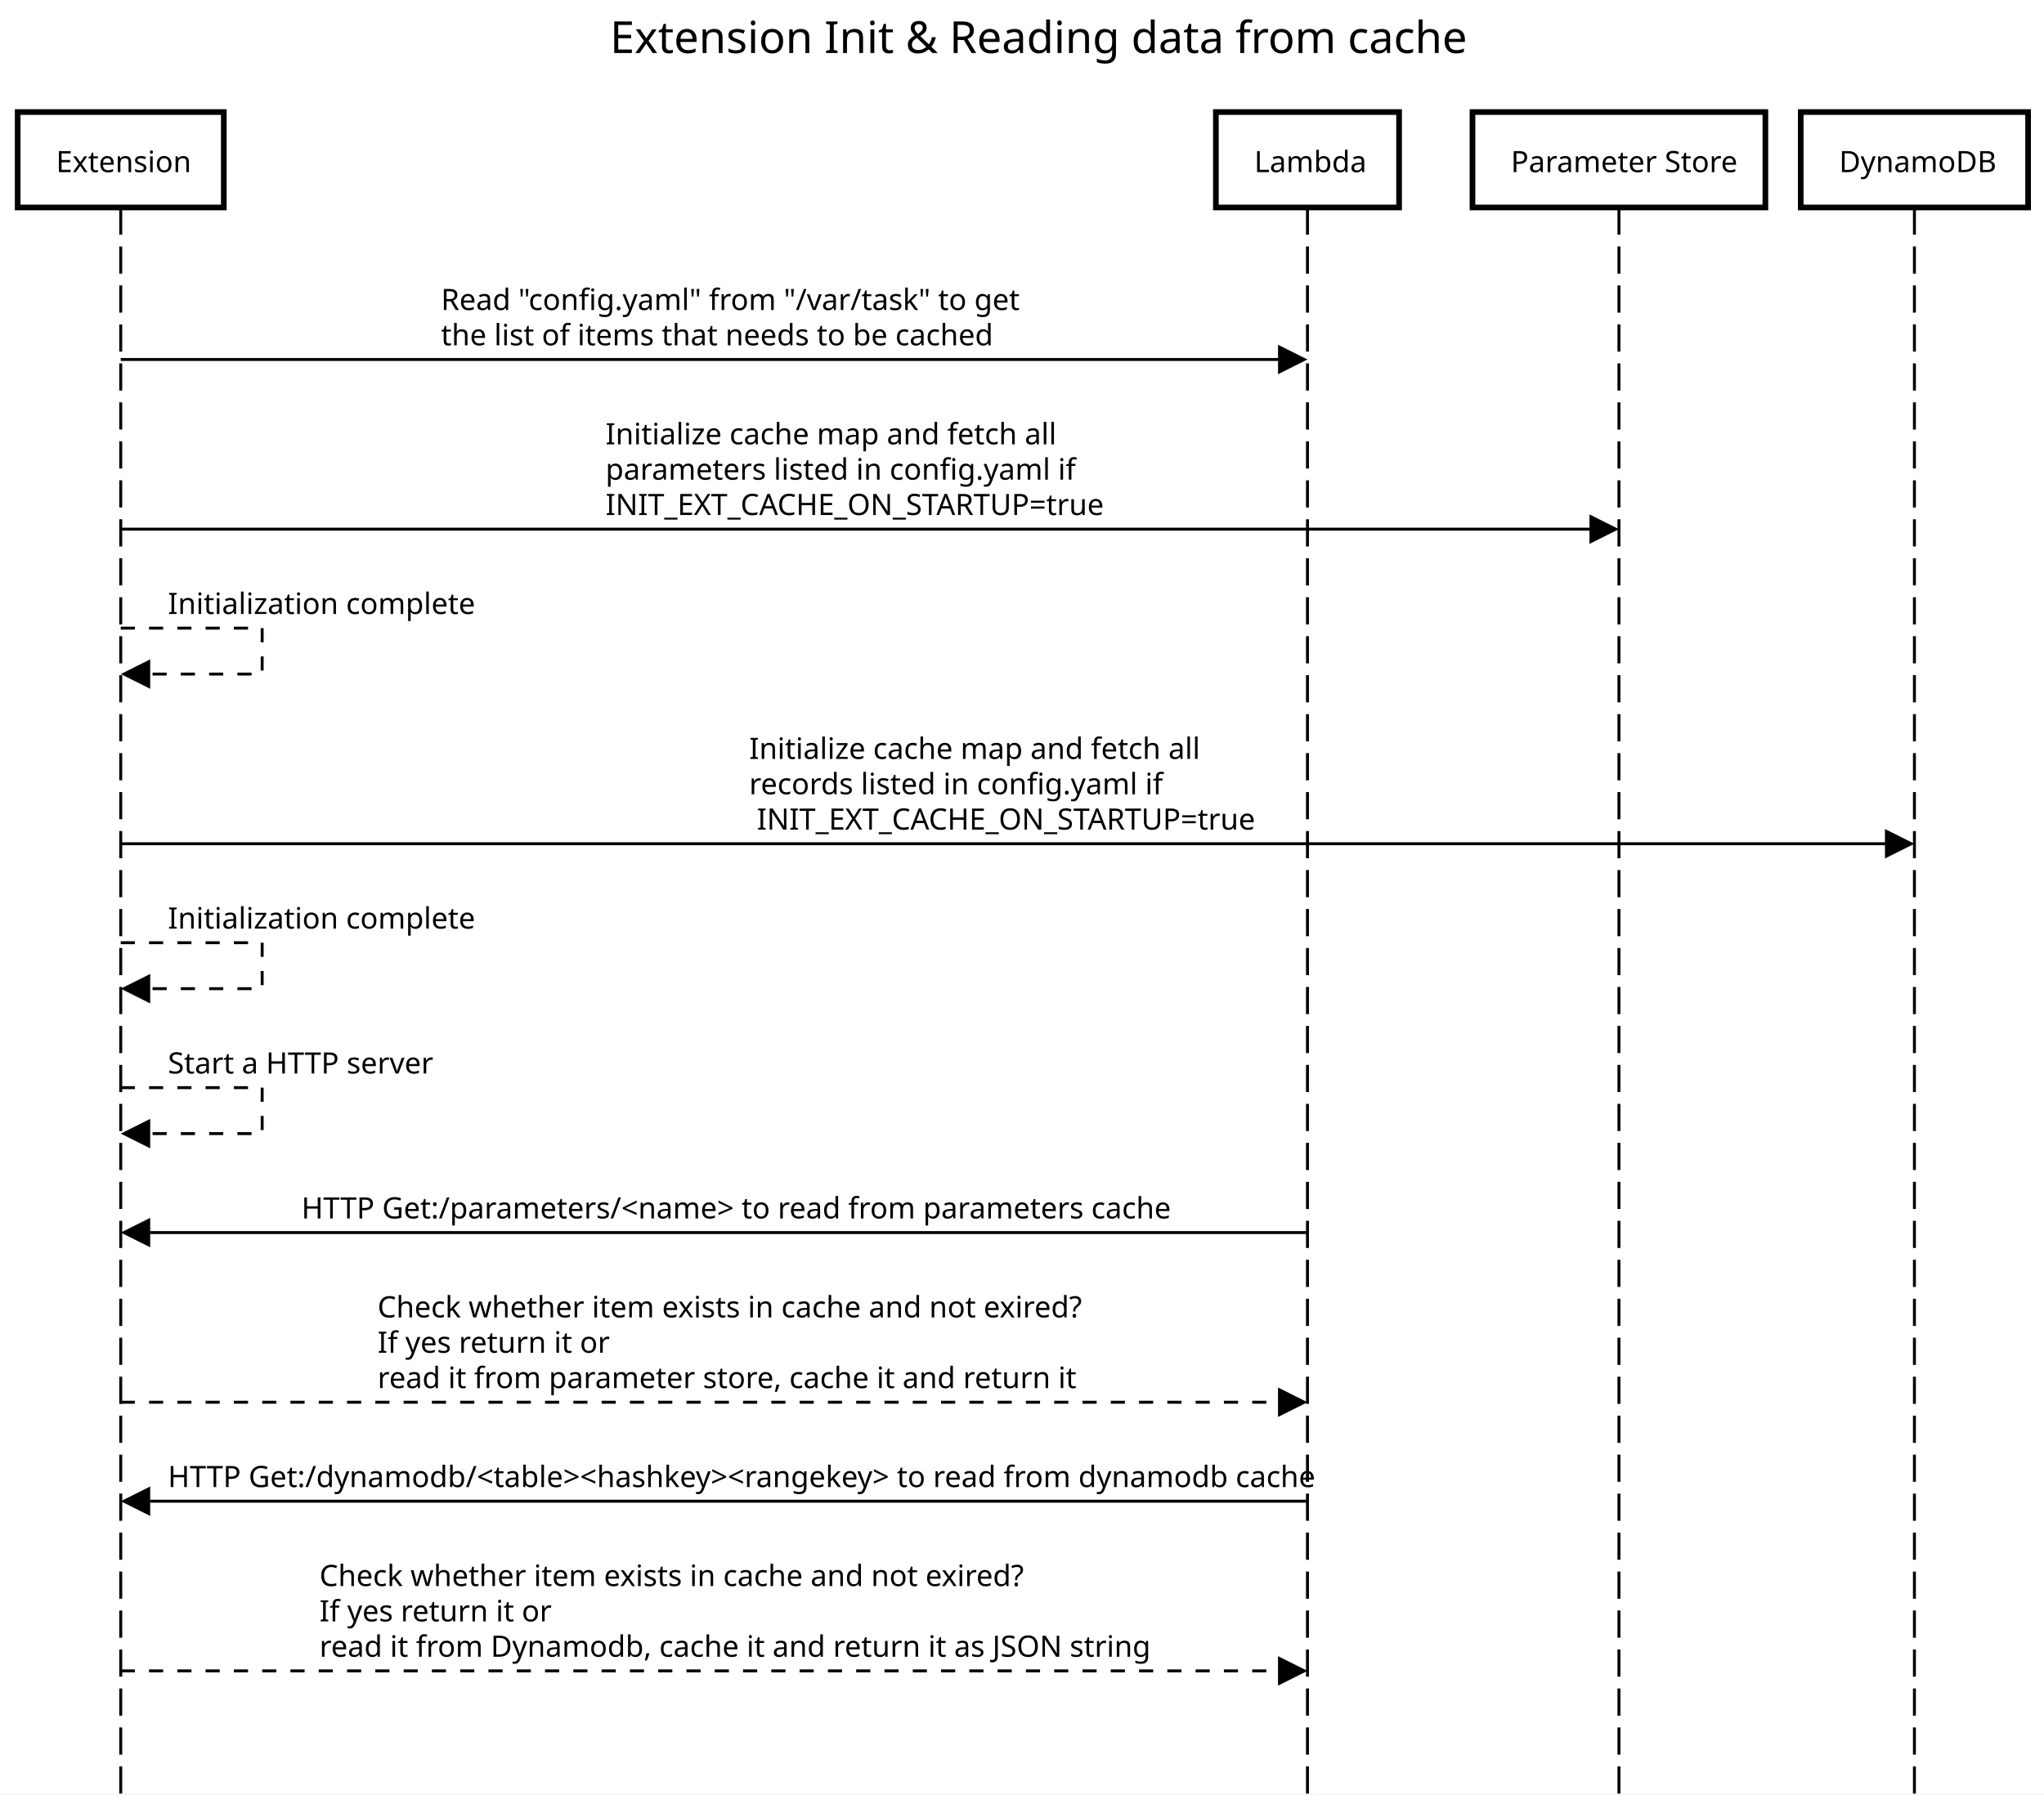
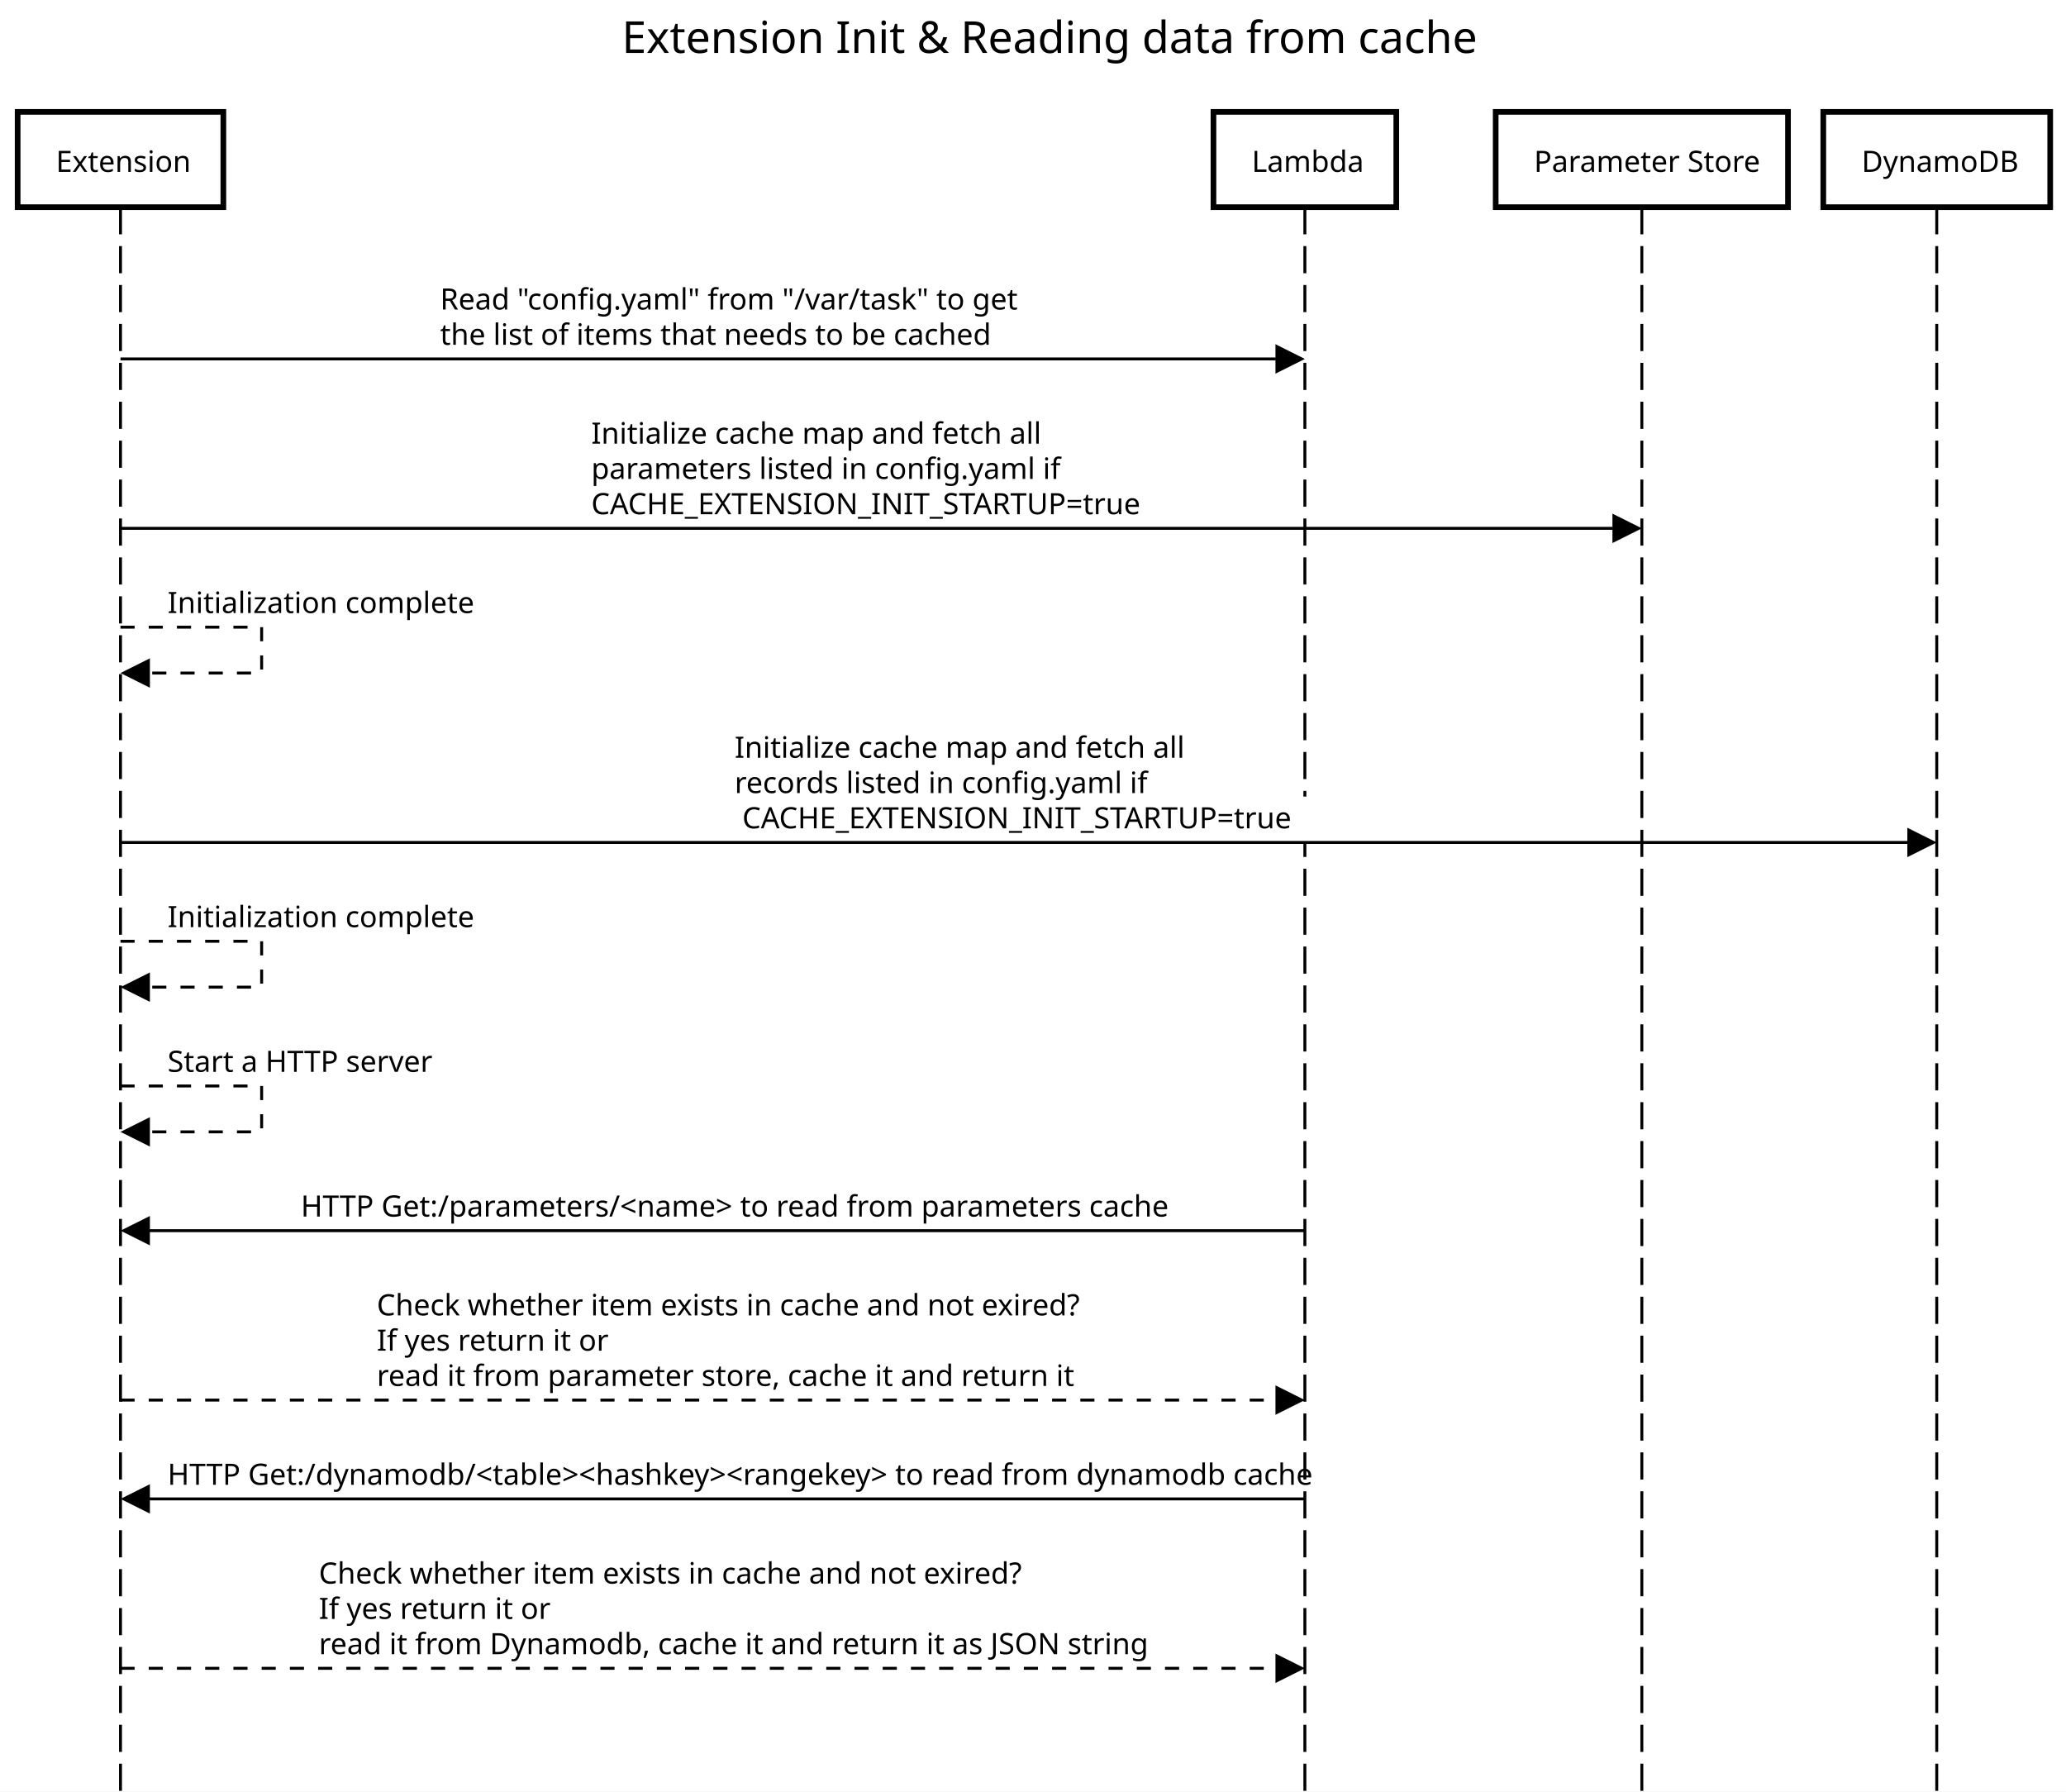
- <svg xmlns="http://www.w3.org/2000/svg" version="1.1" width="1017" height="893">
+ <svg xmlns="http://www.w3.org/2000/svg" version="1.1" width="1030" height="893">
  <defs />
  <g>
    <g />
    <g />
    <g />
    <g />
    <g />
    <g />
    <g />
    <g />
    <g />
    <g />
    <g />
    <g />
    <g />
    <g />
    <g />
    <g />
    <g />
    <g />
    <g />
    <g>
-       <rect fill="white" stroke="none" x="0" y="0" width="1017" height="893" />
-     </g>
-     <g>
-       <text fill="black" stroke="none" font-family="sans-serif" font-size="16.5pt" font-style="normal" font-weight="normal" text-decoration="normal" x="303.493" y="26.388" text-anchor="start" dominant-baseline="alphabetic" xml:space="preserve">Extension Init &amp; Reading data from cache </text>
+       <rect fill="white" stroke="none" x="0" y="0" width="1030" height="893" />
+     </g>
+     <g>
+       <text fill="black" stroke="none" font-family="sans-serif" font-size="16.5pt" font-style="normal" font-weight="normal" text-decoration="normal" x="310.009" y="26.388" text-anchor="start" dominant-baseline="alphabetic" xml:space="preserve">Extension Init &amp; Reading data from cache </text>
    </g>
    <g />
    <g>
      <path fill="none" stroke="black" paint-order="fill stroke markers" d=" M 60.073 103.264 L 60.073 893.134" stroke-miterlimit="10" stroke-width="1.466" stroke-dasharray="13.532,5.864" />
      <path fill="none" stroke="black" paint-order="fill stroke markers" d=" M 650.542 103.264 L 650.542 893.134" stroke-miterlimit="10" stroke-width="1.466" stroke-dasharray="13.532,5.864" />
-       <path fill="none" stroke="black" paint-order="fill stroke markers" d=" M 805.508 103.264 L 805.508 893.134" stroke-miterlimit="10" stroke-width="1.466" stroke-dasharray="13.532,5.864" />
-       <path fill="none" stroke="black" paint-order="fill stroke markers" d=" M 952.527 103.264 L 952.527 893.134" stroke-miterlimit="10" stroke-width="1.466" stroke-dasharray="13.532,5.864" />
+       <path fill="none" stroke="black" paint-order="fill stroke markers" d=" M 818.54 103.264 L 818.54 893.134" stroke-miterlimit="10" stroke-width="1.466" stroke-dasharray="13.532,5.864" />
+       <path fill="none" stroke="black" paint-order="fill stroke markers" d=" M 965.558 103.264 L 965.558 893.134" stroke-miterlimit="10" stroke-width="1.466" stroke-dasharray="13.532,5.864" />
    </g>
    <g>
      <path fill="none" stroke="none" />
      <g>
        <path fill="white" stroke="black" paint-order="fill stroke markers" d=" M 8.796 55.766 L 111.351 55.766 L 111.351 103.264 L 8.796 103.264 L 8.796 55.766 Z" stroke-miterlimit="10" stroke-width="2.815" stroke-dasharray="" />
      </g>
      <g>
        <g />
        <text fill="black" stroke="none" font-family="sans-serif" font-size="11pt" font-style="normal" font-weight="normal" text-decoration="normal" x="27.883" y="85.672" text-anchor="start" dominant-baseline="alphabetic" xml:space="preserve">Extension</text>
      </g>
      <path fill="none" stroke="none" />
      <g>
        <path fill="white" stroke="black" paint-order="fill stroke markers" d=" M 604.966 55.766 L 696.118 55.766 L 696.118 103.264 L 604.966 103.264 L 604.966 55.766 Z" stroke-miterlimit="10" stroke-width="2.815" stroke-dasharray="" />
      </g>
      <g>
        <g />
        <text fill="black" stroke="none" font-family="sans-serif" font-size="11pt" font-style="normal" font-weight="normal" text-decoration="normal" x="624.053" y="85.672" text-anchor="start" dominant-baseline="alphabetic" xml:space="preserve">Lambda</text>
      </g>
      <path fill="none" stroke="none" />
      <g>
-         <path fill="white" stroke="black" paint-order="fill stroke markers" d=" M 732.645 55.766 L 878.371 55.766 L 878.371 103.264 L 732.645 103.264 L 732.645 55.766 Z" stroke-miterlimit="10" stroke-width="2.815" stroke-dasharray="" />
-       </g>
-       <g>
-         <g />
-         <text fill="black" stroke="none" font-family="sans-serif" font-size="11pt" font-style="normal" font-weight="normal" text-decoration="normal" x="751.732" y="85.672" text-anchor="start" dominant-baseline="alphabetic" xml:space="preserve">Parameter Store</text>
-       </g>
-       <path fill="none" stroke="none" />
-       <g>
-         <path fill="white" stroke="black" paint-order="fill stroke markers" d=" M 895.963 55.766 L 1009.09 55.766 L 1009.09 103.264 L 895.963 103.264 L 895.963 55.766 Z" stroke-miterlimit="10" stroke-width="2.815" stroke-dasharray="" />
-       </g>
-       <g>
-         <g />
-         <text fill="black" stroke="none" font-family="sans-serif" font-size="11pt" font-style="normal" font-weight="normal" text-decoration="normal" x="915.05" y="85.672" text-anchor="start" dominant-baseline="alphabetic" xml:space="preserve">DynamoDB</text>
+         <path fill="white" stroke="black" paint-order="fill stroke markers" d=" M 745.677 55.766 L 891.403 55.766 L 891.403 103.264 L 745.677 103.264 L 745.677 55.766 Z" stroke-miterlimit="10" stroke-width="2.815" stroke-dasharray="" />
+       </g>
+       <g>
+         <g />
+         <text fill="black" stroke="none" font-family="sans-serif" font-size="11pt" font-style="normal" font-weight="normal" text-decoration="normal" x="764.764" y="85.672" text-anchor="start" dominant-baseline="alphabetic" xml:space="preserve">Parameter Store</text>
+       </g>
+       <path fill="none" stroke="none" />
+       <g>
+         <path fill="white" stroke="black" paint-order="fill stroke markers" d=" M 908.994 55.766 L 1022.122 55.766 L 1022.122 103.264 L 908.994 103.264 L 908.994 55.766 Z" stroke-miterlimit="10" stroke-width="2.815" stroke-dasharray="" />
+       </g>
+       <g>
+         <g />
+         <text fill="black" stroke="none" font-family="sans-serif" font-size="11pt" font-style="normal" font-weight="normal" text-decoration="normal" x="928.081" y="85.672" text-anchor="start" dominant-baseline="alphabetic" xml:space="preserve">DynamoDB</text>
      </g>
    </g>
    <g>
      <g>
        <g>
          <rect fill="white" stroke="none" x="216.785" y="138.447" width="277.046" height="22.869" />
        </g>
        <g>
          <rect fill="white" stroke="none" x="216.785" y="156.039" width="263.61" height="22.869" />
        </g>
        <text fill="black" stroke="none" font-family="sans-serif" font-size="11pt" font-style="normal" font-weight="normal" text-decoration="normal" x="219.424" y="154.28" text-anchor="start" dominant-baseline="alphabetic" xml:space="preserve">Read "config.yaml" from "/var/task" to get </text>
        <text fill="black" stroke="none" font-family="sans-serif" font-size="11pt" font-style="normal" font-weight="normal" text-decoration="normal" x="219.424" y="171.871" text-anchor="start" dominant-baseline="alphabetic" xml:space="preserve">the list of items that needs to be cached</text>
      </g>
      <g>
        <path fill="none" stroke="black" paint-order="fill stroke markers" d=" M 60.073 178.908 L 636.058 178.908" stroke-miterlimit="10" stroke-width="1.466" stroke-dasharray="" />
        <g transform="translate(650.5421,178.9082) translate(-650.5421,-178.9082)">
          <path fill="black" stroke="none" paint-order="stroke fill markers" d=" M 635.882 171.578 L 650.542 178.908 L 635.882 186.238 Z" />
        </g>
      </g>
      <g>
        <g>
-           <rect fill="white" stroke="none" x="298.642" y="205.296" width="221.226" height="22.869" />
-         </g>
-         <g>
-           <rect fill="white" stroke="none" x="298.642" y="222.888" width="226.895" height="22.869" />
-         </g>
-         <g>
-           <rect fill="white" stroke="none" x="298.642" y="240.479" width="268.298" height="22.869" />
-         </g>
-         <text fill="black" stroke="none" font-family="sans-serif" font-size="11pt" font-style="normal" font-weight="normal" text-decoration="normal" x="301.28" y="221.128" text-anchor="start" dominant-baseline="alphabetic" xml:space="preserve">Initialize cache map and fetch all </text>
-         <text fill="black" stroke="none" font-family="sans-serif" font-size="11pt" font-style="normal" font-weight="normal" text-decoration="normal" x="301.28" y="238.72" text-anchor="start" dominant-baseline="alphabetic" xml:space="preserve">parameters listed in config.yaml if </text>
-         <text fill="black" stroke="none" font-family="sans-serif" font-size="11pt" font-style="normal" font-weight="normal" text-decoration="normal" x="301.28" y="256.312" text-anchor="start" dominant-baseline="alphabetic" xml:space="preserve">INIT_EXT_CACHE_ON_STARTUP=true</text>
-       </g>
-       <g>
-         <path fill="none" stroke="black" paint-order="fill stroke markers" d=" M 60.073 263.349 L 791.024 263.349" stroke-miterlimit="10" stroke-width="1.466" stroke-dasharray="" />
-         <g transform="translate(805.5081,263.3486) translate(-805.5081,-263.3486)">
-           <path fill="black" stroke="none" paint-order="stroke fill markers" d=" M 790.848 256.019 L 805.508 263.349 L 790.848 270.679 Z" />
+           <rect fill="white" stroke="none" x="292.126" y="205.296" width="221.226" height="22.869" />
+         </g>
+         <g>
+           <rect fill="white" stroke="none" x="292.126" y="222.888" width="226.895" height="22.869" />
+         </g>
+         <g>
+           <rect fill="white" stroke="none" x="292.126" y="240.479" width="294.361" height="22.869" />
+         </g>
+         <text fill="black" stroke="none" font-family="sans-serif" font-size="11pt" font-style="normal" font-weight="normal" text-decoration="normal" x="294.765" y="221.128" text-anchor="start" dominant-baseline="alphabetic" xml:space="preserve">Initialize cache map and fetch all </text>
+         <text fill="black" stroke="none" font-family="sans-serif" font-size="11pt" font-style="normal" font-weight="normal" text-decoration="normal" x="294.765" y="238.72" text-anchor="start" dominant-baseline="alphabetic" xml:space="preserve">parameters listed in config.yaml if </text>
+         <text fill="black" stroke="none" font-family="sans-serif" font-size="11pt" font-style="normal" font-weight="normal" text-decoration="normal" x="294.765" y="256.312" text-anchor="start" dominant-baseline="alphabetic" xml:space="preserve">CACHE_EXTENSION_INIT_STARTUP=true</text>
+       </g>
+       <g>
+         <path fill="none" stroke="black" paint-order="fill stroke markers" d=" M 60.073 263.349 L 804.056 263.349" stroke-miterlimit="10" stroke-width="1.466" stroke-dasharray="" />
+         <g transform="translate(818.5396,263.3486) translate(-818.5396,-263.3486)">
+           <path fill="black" stroke="none" paint-order="stroke fill markers" d=" M 803.88 256.019 L 818.54 263.349 L 803.88 270.679 Z" />
        </g>
      </g>
      <g>
        <g>
          <rect fill="white" stroke="none" x="80.89" y="289.736" width="145.435" height="22.869" />
        </g>
        <text fill="black" stroke="none" font-family="sans-serif" font-size="11pt" font-style="normal" font-weight="normal" text-decoration="normal" x="83.529" y="305.569" text-anchor="start" dominant-baseline="alphabetic" xml:space="preserve">Initialization complete</text>
      </g>
      <g>
        <path fill="none" stroke="black" paint-order="fill stroke markers" d=" M 60.073 312.606 L 130.44 312.606 L 130.44 335.475 L 74.557 335.475" stroke-miterlimit="10" stroke-width="1.466" stroke-dasharray="7.037" />
        <g transform="translate(60.07333,335.4748) translate(-60.07333,-335.4748)">
          <path fill="black" stroke="none" paint-order="stroke fill markers" d=" M 74.733 328.145 L 60.073 335.475 L 74.733 342.805 Z" />
        </g>
      </g>
      <g>
        <g>
-           <rect fill="white" stroke="none" x="370.114" y="361.862" width="221.226" height="22.869" />
-         </g>
-         <g>
-           <rect fill="white" stroke="none" x="370.114" y="379.454" width="201.634" height="22.869" />
-         </g>
-         <g>
-           <rect fill="white" stroke="none" x="370.114" y="397.046" width="272.371" height="22.869" />
-         </g>
-         <text fill="black" stroke="none" font-family="sans-serif" font-size="11pt" font-style="normal" font-weight="normal" text-decoration="normal" x="372.753" y="377.695" text-anchor="start" dominant-baseline="alphabetic" xml:space="preserve">Initialize cache map and fetch all </text>
-         <text fill="black" stroke="none" font-family="sans-serif" font-size="11pt" font-style="normal" font-weight="normal" text-decoration="normal" x="372.753" y="395.287" text-anchor="start" dominant-baseline="alphabetic" xml:space="preserve">records listed in config.yaml if </text>
-         <text fill="black" stroke="none" font-family="sans-serif" font-size="11pt" font-style="normal" font-weight="normal" text-decoration="normal" x="372.753" y="412.879" text-anchor="start" dominant-baseline="alphabetic" xml:space="preserve"> INIT_EXT_CACHE_ON_STARTUP=true</text>
-       </g>
-       <g>
-         <path fill="none" stroke="black" paint-order="fill stroke markers" d=" M 60.073 419.915 L 938.043 419.915" stroke-miterlimit="10" stroke-width="1.466" stroke-dasharray="" />
-         <g transform="translate(952.5266,419.9152) translate(-952.5266,-419.9152)">
-           <path fill="black" stroke="none" paint-order="stroke fill markers" d=" M 937.867 412.585 L 952.527 419.915 L 937.867 427.245 Z" />
+           <rect fill="white" stroke="none" x="363.599" y="361.862" width="221.226" height="22.869" />
+         </g>
+         <g>
+           <rect fill="white" stroke="none" x="363.599" y="379.454" width="201.634" height="22.869" />
+         </g>
+         <g>
+           <rect fill="white" stroke="none" x="363.599" y="397.046" width="298.434" height="22.869" />
+         </g>
+         <text fill="black" stroke="none" font-family="sans-serif" font-size="11pt" font-style="normal" font-weight="normal" text-decoration="normal" x="366.237" y="377.695" text-anchor="start" dominant-baseline="alphabetic" xml:space="preserve">Initialize cache map and fetch all </text>
+         <text fill="black" stroke="none" font-family="sans-serif" font-size="11pt" font-style="normal" font-weight="normal" text-decoration="normal" x="366.237" y="395.287" text-anchor="start" dominant-baseline="alphabetic" xml:space="preserve">records listed in config.yaml if </text>
+         <text fill="black" stroke="none" font-family="sans-serif" font-size="11pt" font-style="normal" font-weight="normal" text-decoration="normal" x="366.237" y="412.879" text-anchor="start" dominant-baseline="alphabetic" xml:space="preserve"> CACHE_EXTENSION_INIT_STARTUP=true</text>
+       </g>
+       <g>
+         <path fill="none" stroke="black" paint-order="fill stroke markers" d=" M 60.073 419.915 L 951.074 419.915" stroke-miterlimit="10" stroke-width="1.466" stroke-dasharray="" />
+         <g transform="translate(965.5581,419.9152) translate(-965.5581,-419.9152)">
+           <path fill="black" stroke="none" paint-order="stroke fill markers" d=" M 950.898 412.585 L 965.558 419.915 L 950.898 427.245 Z" />
        </g>
      </g>
      <g>
        <g>
          <rect fill="white" stroke="none" x="80.89" y="446.303" width="145.435" height="22.869" />
        </g>
        <text fill="black" stroke="none" font-family="sans-serif" font-size="11pt" font-style="normal" font-weight="normal" text-decoration="normal" x="83.529" y="462.135" text-anchor="start" dominant-baseline="alphabetic" xml:space="preserve">Initialization complete</text>
      </g>
      <g>
        <path fill="none" stroke="black" paint-order="fill stroke markers" d=" M 60.073 469.172 L 130.44 469.172 L 130.44 492.041 L 74.557 492.041" stroke-miterlimit="10" stroke-width="1.466" stroke-dasharray="7.037" />
        <g transform="translate(60.07333,492.0415) translate(-60.07333,-492.0415)">
          <path fill="black" stroke="none" paint-order="stroke fill markers" d=" M 74.733 484.712 L 60.073 492.041 L 74.733 499.371 Z" />
        </g>
      </g>
      <g>
        <g>
          <rect fill="white" stroke="none" x="80.89" y="518.429" width="135.614" height="22.869" />
        </g>
        <text fill="black" stroke="none" font-family="sans-serif" font-size="11pt" font-style="normal" font-weight="normal" text-decoration="normal" x="83.529" y="534.262" text-anchor="start" dominant-baseline="alphabetic" xml:space="preserve">Start a HTTP server</text>
      </g>
      <g>
        <path fill="none" stroke="black" paint-order="fill stroke markers" d=" M 60.073 541.298 L 130.44 541.298 L 130.44 564.168 L 74.557 564.168" stroke-miterlimit="10" stroke-width="1.466" stroke-dasharray="7.037" />
        <g transform="translate(60.07333,564.1677) translate(-60.07333,-564.1677)">
          <path fill="black" stroke="none" paint-order="stroke fill markers" d=" M 74.733 556.838 L 60.073 564.168 L 74.733 571.498 Z" />
        </g>
      </g>
      <g>
        <g>
          <rect fill="white" stroke="none" x="147.343" y="590.555" width="415.929" height="22.869" />
        </g>
        <text fill="black" stroke="none" font-family="sans-serif" font-size="11pt" font-style="normal" font-weight="normal" text-decoration="normal" x="149.982" y="606.388" text-anchor="start" dominant-baseline="alphabetic" xml:space="preserve">HTTP Get:/parameters/&lt;name&gt; to read from parameters cache</text>
      </g>
      <g>
        <path fill="none" stroke="black" paint-order="fill stroke markers" d=" M 650.542 613.425 L 74.557 613.425" stroke-miterlimit="10" stroke-width="1.466" stroke-dasharray="" />
        <g transform="translate(60.07333,613.4246) translate(-60.07333,-613.4246)">
          <path fill="black" stroke="none" paint-order="stroke fill markers" d=" M 74.733 606.095 L 60.073 613.425 L 74.733 620.754 Z" />
        </g>
      </g>
      <g>
        <g>
          <rect fill="white" stroke="none" x="185.214" y="639.812" width="340.188" height="22.869" />
        </g>
        <g>
          <rect fill="white" stroke="none" x="185.214" y="657.404" width="115.263" height="22.869" />
        </g>
        <g>
          <rect fill="white" stroke="none" x="185.214" y="674.996" width="327.94" height="22.869" />
        </g>
        <text fill="black" stroke="none" font-family="sans-serif" font-size="11pt" font-style="normal" font-weight="normal" text-decoration="normal" x="187.853" y="655.645" text-anchor="start" dominant-baseline="alphabetic" xml:space="preserve">Check whether item exists in cache and not exired?</text>
        <text fill="black" stroke="none" font-family="sans-serif" font-size="11pt" font-style="normal" font-weight="normal" text-decoration="normal" x="187.853" y="673.237" text-anchor="start" dominant-baseline="alphabetic" xml:space="preserve">If yes return it or </text>
        <text fill="black" stroke="none" font-family="sans-serif" font-size="11pt" font-style="normal" font-weight="normal" text-decoration="normal" x="187.853" y="690.828" text-anchor="start" dominant-baseline="alphabetic" xml:space="preserve">read it from parameter store, cache it and return it</text>
      </g>
      <g>
        <path fill="none" stroke="black" paint-order="fill stroke markers" d=" M 60.073 697.865 L 636.058 697.865" stroke-miterlimit="10" stroke-width="1.466" stroke-dasharray="7.037" />
        <g transform="translate(650.5421,697.865) translate(-650.5421,-697.865)">
          <path fill="black" stroke="none" paint-order="stroke fill markers" d=" M 635.882 690.535 L 650.542 697.865 L 635.882 705.195 Z" />
        </g>
      </g>
      <g>
        <g>
          <rect fill="white" stroke="none" x="80.89" y="724.253" width="548.835" height="22.869" />
        </g>
        <text fill="black" stroke="none" font-family="sans-serif" font-size="11pt" font-style="normal" font-weight="normal" text-decoration="normal" x="83.529" y="740.085" text-anchor="start" dominant-baseline="alphabetic" xml:space="preserve">HTTP Get:/dynamodb/&lt;table&gt;&lt;hashkey&gt;&lt;rangekey&gt; to read from dynamodb cache</text>
      </g>
      <g>
        <path fill="none" stroke="black" paint-order="fill stroke markers" d=" M 650.542 747.122 L 74.557 747.122" stroke-miterlimit="10" stroke-width="1.466" stroke-dasharray="" />
        <g transform="translate(60.07333,747.1219) translate(-60.07333,-747.1219)">
          <path fill="black" stroke="none" paint-order="stroke fill markers" d=" M 74.733 739.792 L 60.073 747.122 L 74.733 754.452 Z" />
        </g>
      </g>
      <g>
        <g>
          <rect fill="white" stroke="none" x="156.305" y="773.51" width="340.188" height="22.869" />
        </g>
        <g>
          <rect fill="white" stroke="none" x="156.305" y="791.101" width="115.263" height="22.869" />
        </g>
        <g>
          <rect fill="white" stroke="none" x="156.305" y="808.693" width="398.005" height="22.869" />
        </g>
        <text fill="black" stroke="none" font-family="sans-serif" font-size="11pt" font-style="normal" font-weight="normal" text-decoration="normal" x="158.944" y="789.342" text-anchor="start" dominant-baseline="alphabetic" xml:space="preserve">Check whether item exists in cache and not exired?</text>
        <text fill="black" stroke="none" font-family="sans-serif" font-size="11pt" font-style="normal" font-weight="normal" text-decoration="normal" x="158.944" y="806.934" text-anchor="start" dominant-baseline="alphabetic" xml:space="preserve">If yes return it or </text>
        <text fill="black" stroke="none" font-family="sans-serif" font-size="11pt" font-style="normal" font-weight="normal" text-decoration="normal" x="158.944" y="824.526" text-anchor="start" dominant-baseline="alphabetic" xml:space="preserve">read it from Dynamodb, cache it and return it as JSON string</text>
      </g>
      <g>
        <path fill="none" stroke="black" paint-order="fill stroke markers" d=" M 60.073 831.562 L 636.058 831.562" stroke-miterlimit="10" stroke-width="1.466" stroke-dasharray="7.037" />
        <g transform="translate(650.5421,831.5624) translate(-650.5421,-831.5624)">
          <path fill="black" stroke="none" paint-order="stroke fill markers" d=" M 635.882 824.232 L 650.542 831.562 L 635.882 838.892 Z" />
        </g>
      </g>
    </g>
    <g />
    <g />
    <g />
    <g />
  </g>
</svg>
